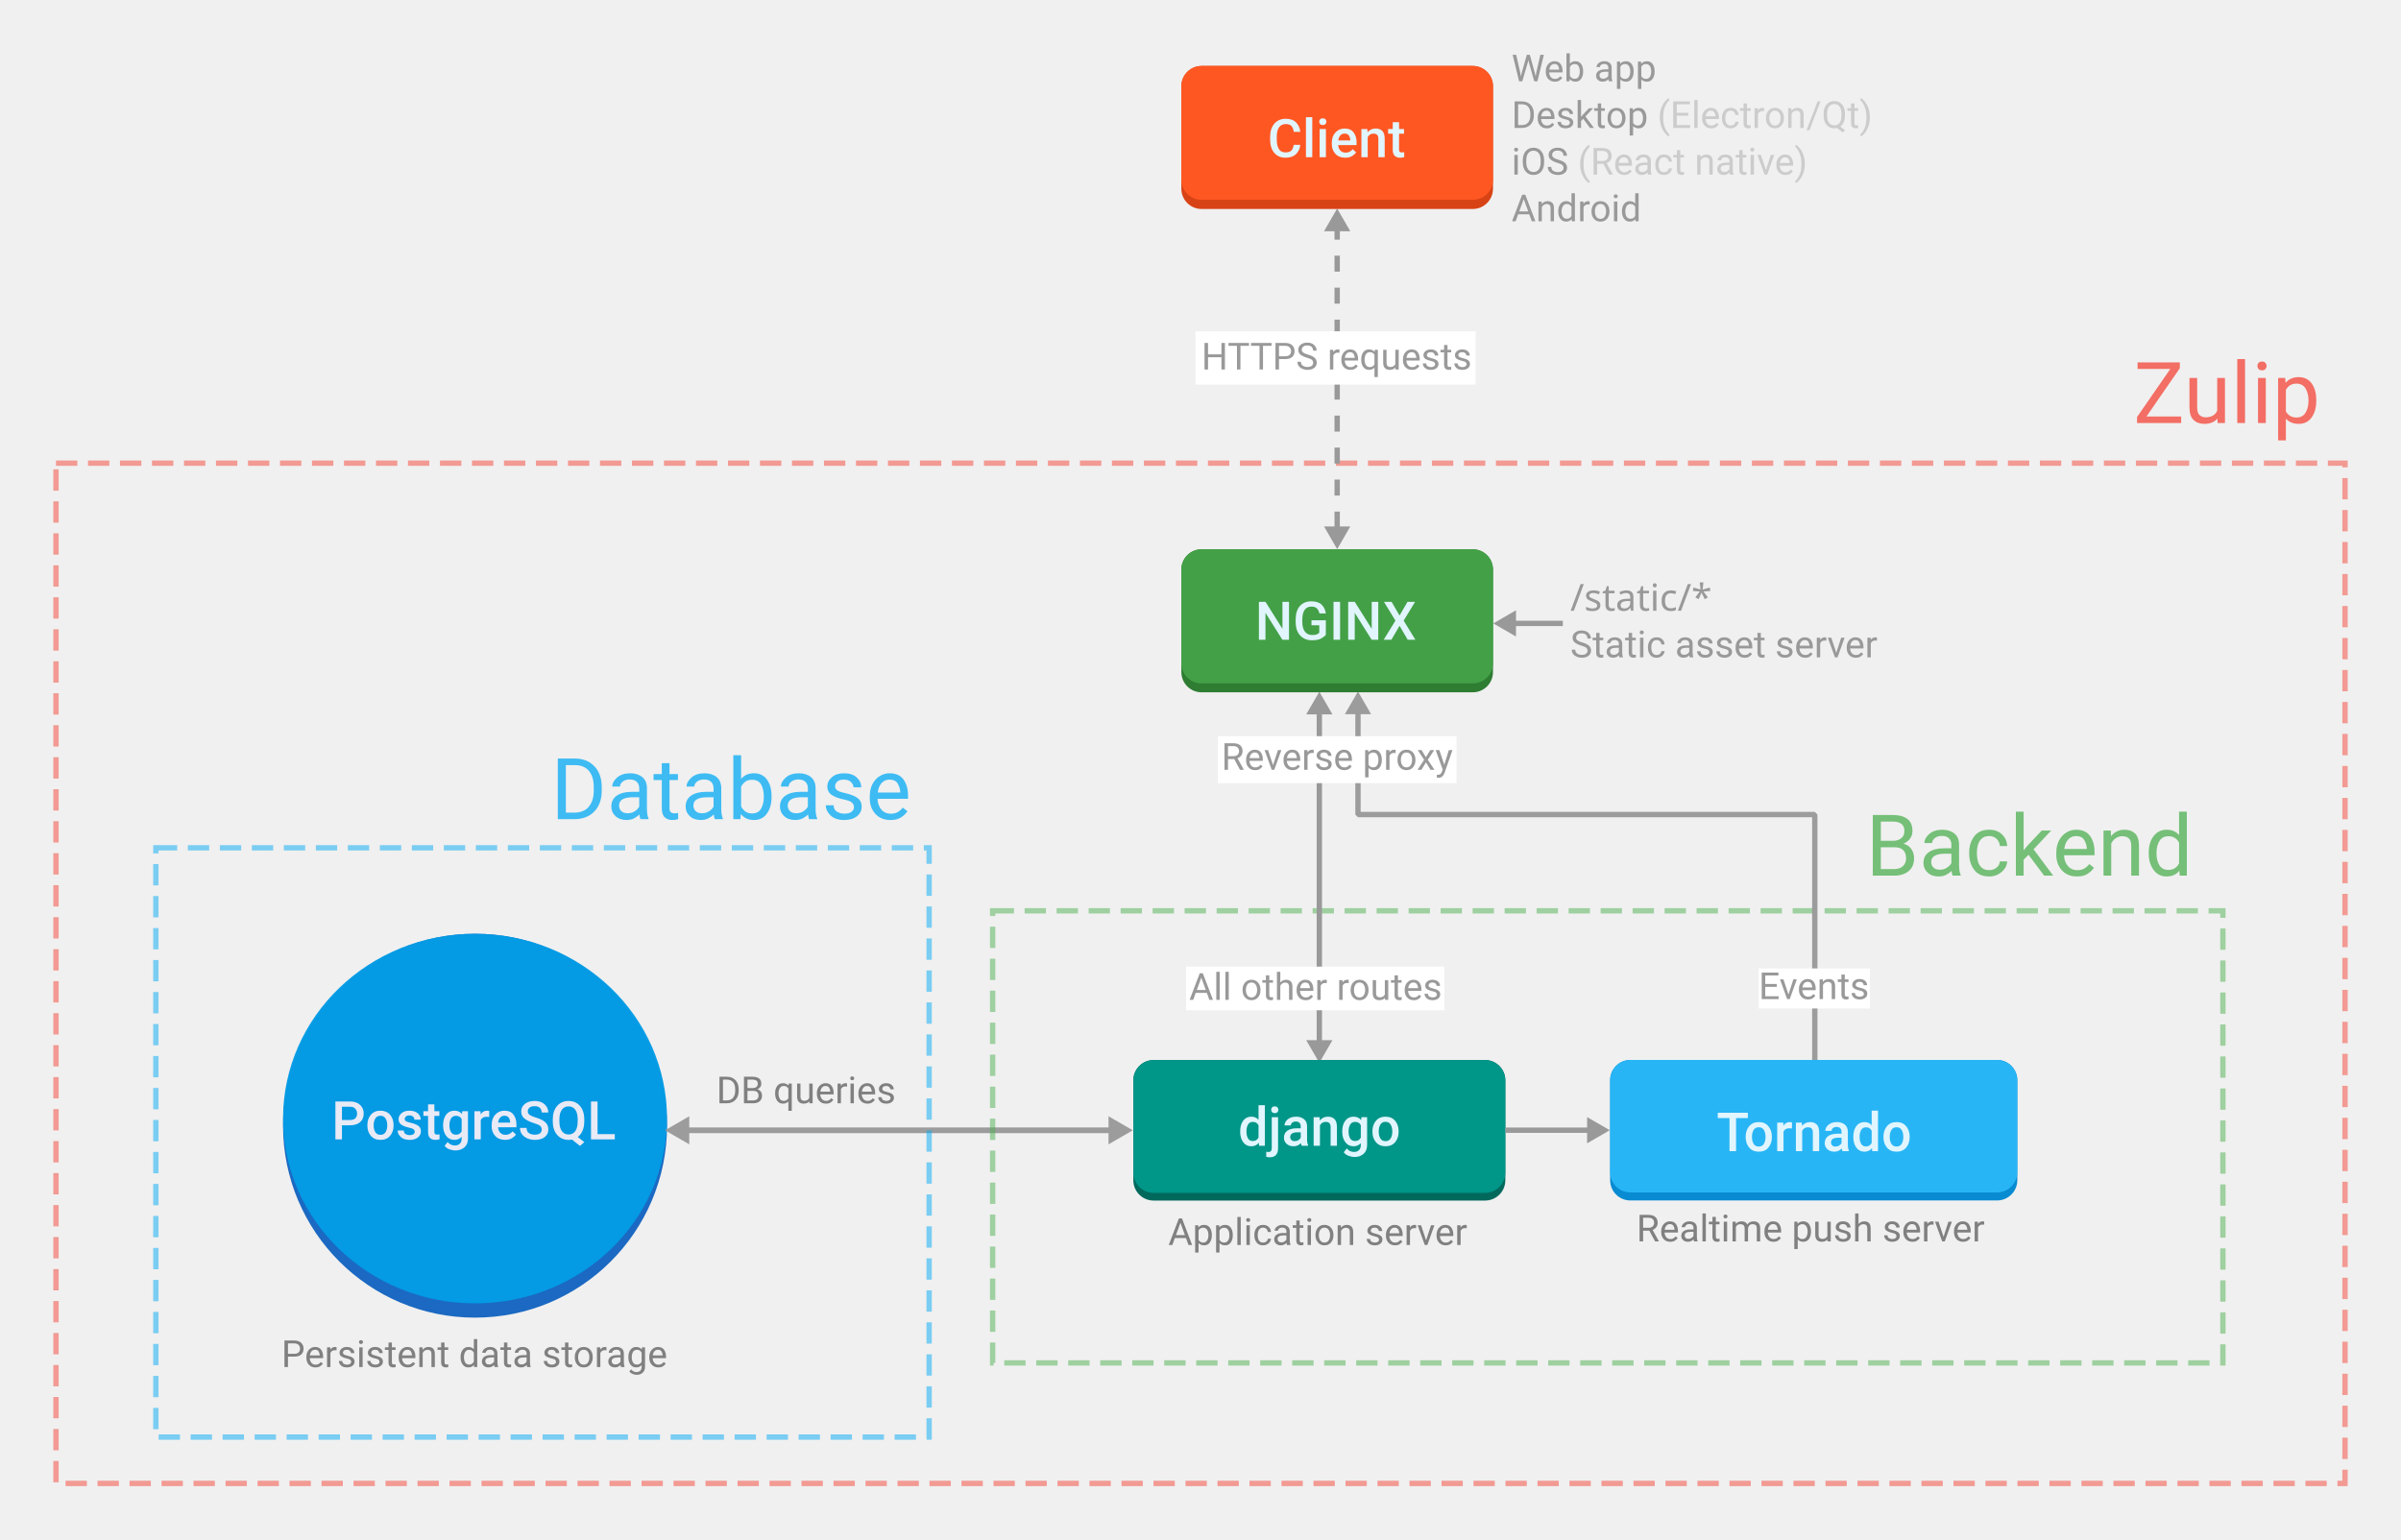
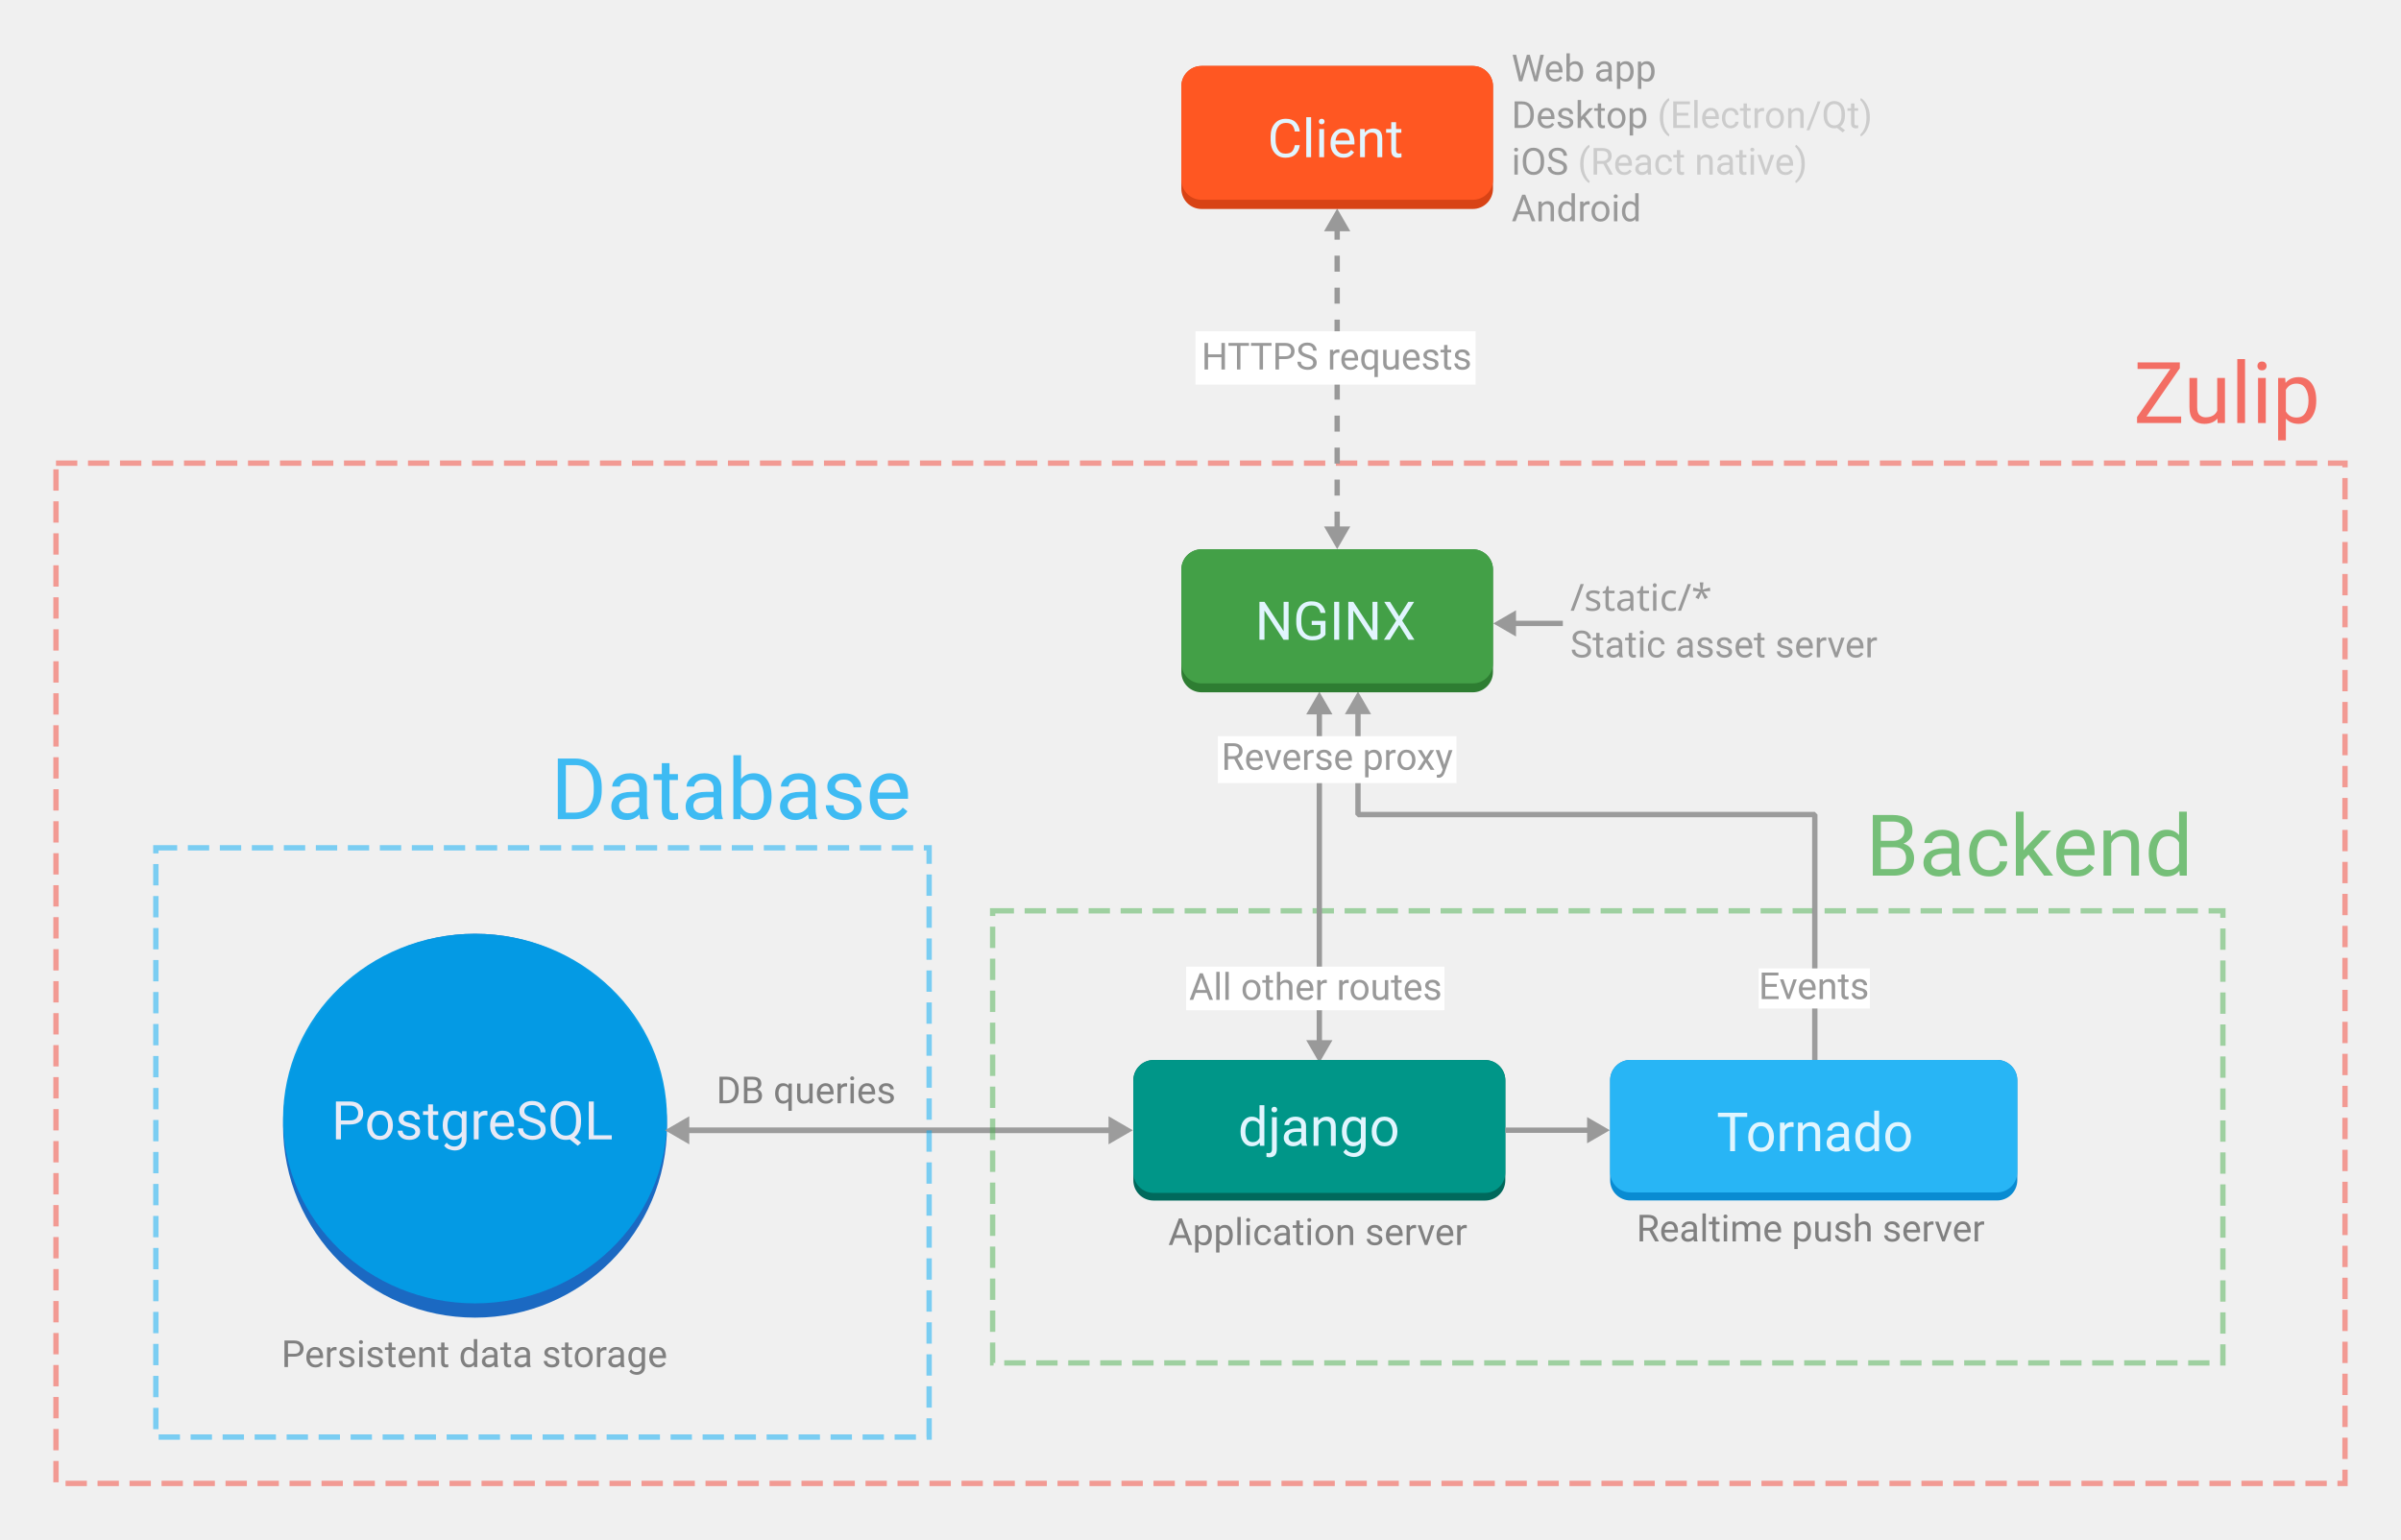
<svg xmlns="http://www.w3.org/2000/svg" width="2251.051" height="1443.706" id="svg4152" version="1.1" viewBox="0 0 2251.051 1443.706">
  <defs id="defs4154">
    <marker style="overflow:visible" id="marker6082" refX="0" refY="0" orient="auto">
      <path transform="scale(-0.4,-0.4)" style="fill:#000000;fill-opacity:1;fill-rule:evenodd;stroke:#000000;stroke-width:1pt;stroke-opacity:1" d="m 5.77,0 -8.65,5 0,-10 8.65,5 z" id="path6084" />
    </marker>
    <marker orient="auto" refY="0" refX="0" id="marker4933" style="overflow:visible">
      <path id="path4935" d="m 5.77,0 -8.65,5 0,-10 8.65,5 z" style="fill:#999999;fill-opacity:1;fill-rule:evenodd;stroke:#999999;stroke-width:1pt;stroke-opacity:1" transform="scale(0.4,0.4)" />
    </marker>
    <marker orient="auto" refY="0" refX="0" id="marker4815" style="overflow:visible">
      <path id="path4817" d="m 5.77,0 -8.65,5 0,-10 8.65,5 z" style="fill:#999999;fill-opacity:1;fill-rule:evenodd;stroke:#999999;stroke-width:1pt;stroke-opacity:1" transform="scale(-0.4,-0.4)" />
    </marker>
    <marker style="overflow:visible" id="marker17328" refX="0" refY="0" orient="auto">
      <path transform="scale(0.4,0.4)" style="fill:#999999;fill-opacity:1;fill-rule:evenodd;stroke:#999999;stroke-width:1pt;stroke-opacity:1" d="m 5.77,0 -8.65,5 0,-10 8.65,5 z" id="path17330" />
    </marker>
    <marker style="overflow:visible" id="marker17216" refX="0" refY="0" orient="auto">
      <path transform="scale(-0.4,-0.4)" style="fill:#999999;fill-opacity:1;fill-rule:evenodd;stroke:#999999;stroke-width:1pt;stroke-opacity:1" d="m 5.77,0 -8.65,5 0,-10 8.65,5 z" id="path17218" />
    </marker>
    <marker orient="auto" refY="0" refX="0" id="marker11972" style="overflow:visible">
      <path id="path11974" d="m 5.77,0 -8.65,5 0,-10 8.65,5 z" style="fill:#999999;fill-opacity:1;fill-rule:evenodd;stroke:#999999;stroke-width:1pt;stroke-opacity:1" transform="scale(0.4,0.4)" />
    </marker>
    <marker orient="auto" refY="0" refX="0" id="marker11866" style="overflow:visible">
      <path id="path11868" d="m 5.77,0 -8.65,5 0,-10 8.65,5 z" style="fill:#999999;fill-opacity:1;fill-rule:evenodd;stroke:#999999;stroke-width:1pt;stroke-opacity:1" transform="scale(-0.4,-0.4)" />
    </marker>
    <marker style="overflow:visible" id="marker6172" refX="0" refY="0" orient="auto">
      <path transform="scale(-0.4,-0.4)" style="fill:#999999;fill-opacity:1;fill-rule:evenodd;stroke:#999999;stroke-width:1pt;stroke-opacity:1" d="m 5.77,0 -8.65,5 0,-10 8.65,5 z" id="path6174" />
    </marker>
    <marker orient="auto" refY="0" refX="0" id="TriangleOutM" style="overflow:visible">
      <path id="path4364" d="m 5.77,0 -8.65,5 0,-10 8.65,5 z" style="fill:#999999;fill-opacity:1;fill-rule:evenodd;stroke:#999999;stroke-width:1pt;stroke-opacity:1" transform="scale(0.4,0.4)" />
    </marker>
    <marker orient="auto" refY="0" refX="0" id="marker5422" style="overflow:visible">
      <path id="path5424" d="m 5.77,0 -8.65,5 0,-10 8.65,5 z" style="fill:#999999;fill-opacity:1;fill-rule:evenodd;stroke:#999999;stroke-width:1pt;stroke-opacity:1" transform="scale(-0.4,-0.4)" />
    </marker>
    <marker orient="auto" refY="0" refX="0" id="TriangleOutL" style="overflow:visible">
      <path id="path4361" d="m 5.77,0 -8.65,5 0,-10 8.65,5 z" style="fill:#808080;fill-opacity:1;fill-rule:evenodd;stroke:#808080;stroke-width:1pt;stroke-opacity:1" transform="scale(0.8,0.8)" />
    </marker>
    <marker orient="auto" refY="0" refX="0" id="marker4642" style="overflow:visible">
      <path id="path4644" d="m 5.77,0 -8.65,5 0,-10 8.65,5 z" style="fill:#808080;fill-opacity:1;fill-rule:evenodd;stroke:#808080;stroke-width:1pt;stroke-opacity:1" transform="scale(-0.8,-0.8)" />
    </marker>
    <marker orient="auto" refY="0" refX="0" id="marker4590" style="overflow:visible">
      <path id="path4592" style="fill:#999999;fill-opacity:1;fill-rule:evenodd;stroke:#666666;stroke-width:0.625;stroke-linejoin:round;stroke-opacity:1" d="M 8.719,4.034 -2.207,0.016 8.719,-4.002 c -1.745,2.372 -1.735,5.617 -6e-7,8.035 z" transform="matrix(1.1,0,0,1.1,1.1,0)" />
    </marker>
    <marker orient="auto" refY="0" refX="0" id="marker4545" style="overflow:visible">
      <path id="path4237" style="fill:#999999;fill-opacity:1;fill-rule:evenodd;stroke:#666666;stroke-width:0.625;stroke-linejoin:round;stroke-opacity:1" d="M 8.719,4.034 -2.207,0.016 8.719,-4.002 c -1.745,2.372 -1.735,5.617 -6e-7,8.035 z" transform="matrix(1.1,0,0,1.1,1.1,0)" />
    </marker>
    <marker orient="auto" refY="0" refX="0" id="TriangleInM" style="overflow:visible">
      <path id="path4355" d="m 5.77,0 -8.65,5 0,-10 8.65,5 z" style="fill:#999999;fill-opacity:1;fill-rule:evenodd;stroke:#666666;stroke-width:1pt;stroke-opacity:1" transform="scale(-0.4,-0.4)" />
    </marker>
    <marker orient="auto" refY="0" refX="0" id="TriangleInL" style="overflow:visible">
      <path id="path4352" d="m 5.77,0 -8.65,5 0,-10 8.65,5 z" style="fill:#999999;fill-opacity:1;fill-rule:evenodd;stroke:#666666;stroke-width:1pt;stroke-opacity:1" transform="scale(-0.8,-0.8)" />
    </marker>
    <marker orient="auto" refY="0" refX="0" id="Arrow2Lstart" style="overflow:visible">
      <path id="path4743" style="fill:#999999;fill-opacity:1;fill-rule:evenodd;stroke:#666666;stroke-width:0.625;stroke-linejoin:round;stroke-opacity:1" d="M 8.719,4.034 -2.207,0.016 8.719,-4.002 c -1.745,2.372 -1.735,5.617 -6e-7,8.035 z" transform="matrix(1.1,0,0,1.1,1.1,0)" />
    </marker>
    <marker markerWidth="266.298" markerHeight="236.784" refX="129.591" refY="153.747" orient="auto" id="marker4704">
      <path d="M 266.298,224.458 -6.5290075e-6,236.784 122.474,-3.3464297e-6 Z" id="path4702" style="opacity:1;fill:#666666;fill-opacity:1;stroke:none;stroke-width:5;stroke-linejoin:miter;stroke-miterlimit:4;stroke-dasharray:none;stroke-dashoffset:0;stroke-opacity:1" />
    </marker>
  </defs>
  <g id="layer1" transform="translate(-454.9852,1729.061)" style="display:inline" />
  <g id="layer3" transform="translate(-454.9852,-1190.939)">
    <path d="" cx="1424.322" cy="2675.609" rx="180" ry="174.089" id="path11830" style="opacity:0.97;fill:#1976d2;fill-opacity:1;stroke:none;stroke-width:0;stroke-linecap:butt;stroke-linejoin:miter;stroke-miterlimit:4;stroke-dasharray:none;stroke-dashoffset:0;stroke-opacity:1" />
    <g id="g4416">
      <circle id="circle4409" style="opacity:0.97;fill:#1565c0;fill-opacity:1;stroke:none;stroke-width:0;stroke-linecap:butt;stroke-linejoin:miter;stroke-miterlimit:4;stroke-dasharray:none;stroke-dashoffset:0;stroke-opacity:1" cy="2246.667" cx="900.348" r="180" />
      <g id="g4411">
        <ellipse id="circle4402" style="opacity:0.97;fill:#039be5;fill-opacity:1;stroke:none;stroke-width:0;stroke-linecap:butt;stroke-linejoin:miter;stroke-miterlimit:4;stroke-dasharray:none;stroke-dashoffset:0;stroke-opacity:1" cy="2239.979" cx="900.348" rx="180" ry="173.313" />
        <text xml:space="preserve" style="font-style:normal;font-weight:normal;font-size:40px;line-height:125%;font-family:sans-serif;letter-spacing:0px;word-spacing:0px;fill:#000000;fill-opacity:1;stroke:none;stroke-width:1px;stroke-linecap:butt;stroke-linejoin:miter;stroke-opacity:1" x="765.802" y="2259.484" id="text11841">
-           <tspan id="tspan11843" x="765.802" y="2259.484" style="font-style:normal;font-variant:normal;font-weight:500;font-stretch:normal;font-size:50px;font-family:Roboto;-inkscape-font-specification:'Roboto Medium';fill:#e8eaf6">PostgreSQL</tspan>
+           <tspan id="tspan11843" x="765.802" y="2259.484" style="font-style:normal;font-variant:normal;font-weight:400;font-stretch:normal;font-size:50px;font-family:Roboto;-inkscape-font-specification:'Roboto Medium';fill:#e8eaf6">PostgreSQL</tspan>
        </text>
      </g>
    </g>
    <path style="opacity:0.97;fill:#999999;fill-rule:evenodd;stroke:#999999;stroke-width:5.341;stroke-linecap:butt;stroke-linejoin:miter;stroke-miterlimit:4;stroke-dasharray:none;stroke-opacity:1;marker-start:url(#marker11866);marker-end:url(#marker11972)" d="m 1093.628,2250.975 408.236,0" id="path11858" />
    <text id="text13376" y="1959.197" x="971.357" style="font-style:normal;font-weight:normal;font-size:40px;line-height:125%;font-family:sans-serif;letter-spacing:0px;word-spacing:0px;opacity:0.75;fill:#00bfa5;fill-opacity:1;stroke:none;stroke-width:1px;stroke-linecap:butt;stroke-linejoin:miter;stroke-opacity:1" xml:space="preserve">
      <tspan style="font-style:normal;font-variant:normal;font-weight:normal;font-stretch:normal;font-size:80px;font-family:Roboto;-inkscape-font-specification:Roboto;fill:#03a9f4" y="1959.197" x="971.357" id="tspan13378">Database</tspan>
    </text>
    <rect rx="0" ry="28.876" y="-933.952" x="601.108" height="552.629" width="724.99" id="rect13374" style="opacity:0.5;fill:none;fill-rule:evenodd;stroke:#03a9f4;stroke-width:5;stroke-linecap:butt;stroke-linejoin:miter;stroke-miterlimit:4;stroke-dasharray:20, 10;stroke-dashoffset:0;stroke-opacity:1" transform="translate(0,2920)" />
    <text xml:space="preserve" style="font-style:normal;font-weight:normal;font-size:40px;line-height:125%;font-family:sans-serif;letter-spacing:0px;word-spacing:0px;opacity:1;fill:#808080;fill-opacity:1;stroke:none;stroke-width:1px;stroke-linecap:butt;stroke-linejoin:miter;stroke-opacity:1" x="1126.621" y="2225.638" id="text14262">
      <tspan id="tspan14264" x="1126.621" y="2225.638" style="font-style:normal;font-variant:normal;font-weight:normal;font-stretch:normal;font-size:35px;font-family:Roboto;-inkscape-font-specification:Roboto;fill:#808080">DB queries</tspan>
    </text>
    <text id="text14858" y="2473.017" x="718.785" style="font-style:normal;font-weight:normal;font-size:40px;line-height:125%;font-family:sans-serif;letter-spacing:0px;word-spacing:0px;opacity:1;fill:#808080;fill-opacity:1;stroke:none;stroke-width:1px;stroke-linecap:butt;stroke-linejoin:miter;stroke-opacity:1" xml:space="preserve">
      <tspan style="font-style:normal;font-variant:normal;font-weight:normal;font-stretch:normal;font-size:35px;font-family:Roboto;-inkscape-font-specification:Roboto;fill:#808080" y="2473.017" x="718.785" id="tspan14860">Persistent data storage</tspan>
    </text>
    <rect style="opacity:0.5;fill:none;fill-rule:evenodd;stroke:#f44336;stroke-width:5;stroke-linecap:butt;stroke-linejoin:miter;stroke-miterlimit:4;stroke-dasharray:20, 10;stroke-dashoffset:0;stroke-opacity:1" id="rect18855" width="2146.051" height="956.84" x="507.485" y="1625.305" ry="28.876" rx="0" />
  </g>
  <g id="layer2" style="opacity:1" transform="translate(-454.9852,1729.061)">
    <text xml:space="preserve" style="font-style:normal;font-weight:normal;font-size:40px;line-height:125%;font-family:sans-serif;letter-spacing:0px;word-spacing:0px;opacity:0.75;fill:#00bfa5;fill-opacity:1;stroke:none;stroke-width:1px;stroke-linecap:butt;stroke-linejoin:miter;stroke-opacity:1" x="2204.216" y="-907.858" id="text4163">
      <tspan id="tspan4165" x="2204.216" y="-907.858" style="font-style:normal;font-variant:normal;font-weight:normal;font-stretch:normal;font-size:80px;font-family:Roboto;-inkscape-font-specification:Roboto;opacity:0.5;fill:#4caf50">Backend</tspan>
    </text>
    <rect style="opacity:0.5;fill:none;fill-rule:evenodd;stroke:#4caf50;stroke-width:5;stroke-linecap:butt;stroke-linejoin:miter;stroke-miterlimit:4;stroke-dasharray:20, 10;stroke-dashoffset:0;stroke-opacity:1" id="rect3349" width="1153.432" height="424.007" x="1385.633" y="-874.867" ry="28.876" rx="0" />
    <path style="opacity:1;fill:#999999;fill-rule:evenodd;stroke:#999999;stroke-width:5;stroke-linecap:butt;stroke-linejoin:miter;stroke-miterlimit:4;stroke-dasharray:none;stroke-opacity:1;marker-start:url(#marker5422);marker-end:url(#TriangleOutM)" d="m 1691.922,-1066.163 0,319.685" id="path4199" />
    <path style="opacity:0.97;fill:none;fill-rule:evenodd;stroke:#999999;stroke-width:5;stroke-linecap:butt;stroke-linejoin:miter;stroke-miterlimit:0;stroke-dasharray:none;stroke-opacity:1;marker-start:url(#marker6172)" d="m 1728.155,-1066.343 0,101.197 428.288,0 0,230.292" id="path4201" />
    <text xml:space="preserve" style="font-style:normal;font-weight:normal;font-size:40px;line-height:125%;font-family:sans-serif;letter-spacing:0px;word-spacing:0px;fill:#000000;fill-opacity:1;stroke:none;stroke-width:1px;stroke-linecap:butt;stroke-linejoin:miter;stroke-opacity:1" x="2043.539" y="-1279.38" id="text11796">
      <tspan id="tspan11798" x="2043.539" y="-1279.38" />
    </text>
    <text xml:space="preserve" style="font-style:normal;font-weight:normal;font-size:40px;line-height:125%;font-family:sans-serif;letter-spacing:0px;word-spacing:0px;fill:#000000;fill-opacity:1;stroke:none;stroke-width:1px;stroke-linecap:butt;stroke-linejoin:miter;stroke-opacity:1" x="1563.333" y="-240" id="text13380">
      <tspan id="tspan13382" x="1563.333" y="-240" />
    </text>
    <text xml:space="preserve" style="font-style:normal;font-weight:normal;font-size:40px;line-height:125%;font-family:sans-serif;letter-spacing:0px;word-spacing:0px;fill:#999999;fill-opacity:1;stroke:none;stroke-width:1px;stroke-linecap:butt;stroke-linejoin:miter;stroke-opacity:1" x="1927.191" y="-1156.293" id="text13664">
      <tspan x="1927.191" y="-1156.293" style="font-style:normal;font-variant:normal;font-weight:normal;font-stretch:normal;font-size:35px;font-family:'Roboto Mono for Powerline';-inkscape-font-specification:'Roboto Mono for Powerline';text-align:start;text-anchor:start;fill:#999999" id="tspan13668">/static/*</tspan>
      <tspan x="1927.191" y="-1112.543" style="font-style:normal;font-variant:normal;font-weight:normal;font-stretch:normal;font-size:35px;font-family:Roboto;-inkscape-font-specification:Roboto;text-align:start;text-anchor:start;fill:#999999" id="tspan4805">Static asset server</tspan>
    </text>
    <text xml:space="preserve" style="font-style:normal;font-weight:normal;font-size:40px;line-height:125%;font-family:sans-serif;letter-spacing:0px;word-spacing:0px;fill:#808080;fill-opacity:1;stroke:none;stroke-width:1px;stroke-linecap:butt;stroke-linejoin:miter;stroke-opacity:1" x="1989.285" y="-564.814" id="text13660">
      <tspan id="tspan13662" x="1989.285" y="-564.814" style="font-style:normal;font-variant:normal;font-weight:normal;font-stretch:normal;font-size:35px;font-family:Roboto;-inkscape-font-specification:Roboto;fill:#808080">Realtime push server</tspan>
    </text>
    <flowRoot xml:space="preserve" id="flowRoot13698" style="font-style:normal;font-weight:normal;font-size:40px;line-height:125%;font-family:sans-serif;letter-spacing:0px;word-spacing:0px;fill:#000000;fill-opacity:1;stroke:none;stroke-width:1px;stroke-linecap:butt;stroke-linejoin:miter;stroke-opacity:1">
      <flowRegion id="flowRegion13700">
        <rect id="rect13702" width="269.879" height="60.104" x="1919.795" y="1750.222" />
      </flowRegion>
      <flowPara id="flowPara13704" />
    </flowRoot>
    <text id="text14258" y="-561.481" x="1550.264" style="font-style:normal;font-weight:normal;font-size:40px;line-height:125%;font-family:sans-serif;letter-spacing:0px;word-spacing:0px;fill:#808080;fill-opacity:1;stroke:none;stroke-width:1px;stroke-linecap:butt;stroke-linejoin:miter;stroke-opacity:1" xml:space="preserve">
      <tspan style="font-style:normal;font-variant:normal;font-weight:normal;font-stretch:normal;font-size:35px;font-family:Roboto;-inkscape-font-specification:Roboto;fill:#808080" y="-561.481" x="1550.264" id="tspan14260">Application server</tspan>
    </text>
    <path style="fill:#999999;fill-rule:evenodd;stroke:#999999;stroke-width:5;stroke-linecap:butt;stroke-linejoin:miter;stroke-miterlimit:4;stroke-dasharray:15, 15;stroke-dashoffset:0;stroke-opacity:1;marker-start:url(#marker17216);marker-end:url(#marker17328)" d="m 1708.648,-1519.286 0,291.051" id="path17208" />
    <text xml:space="preserve" style="font-style:normal;font-weight:normal;font-size:40px;line-height:125%;font-family:sans-serif;letter-spacing:0px;word-spacing:0px;fill:#808080;fill-opacity:1;stroke:none;stroke-width:1px;stroke-linecap:butt;stroke-linejoin:miter;stroke-opacity:1" x="1872.122" y="-1652.811" id="text18835">
      <tspan x="1872.122" y="-1652.811" style="font-style:normal;font-variant:normal;font-weight:normal;font-stretch:normal;font-size:35px;font-family:Roboto;-inkscape-font-specification:Roboto;text-align:start;text-anchor:start;fill:#999999" id="tspan18837">Web app</tspan>
      <tspan x="1872.122" y="-1609.061" style="font-style:normal;font-variant:normal;font-weight:normal;font-stretch:normal;font-size:35px;font-family:Roboto;-inkscape-font-specification:Roboto;text-align:start;text-anchor:start;fill:#999999" id="tspan6674">Desktop <tspan style="fill:#cccccc" id="tspan6680">(Electron/Qt)</tspan>
      </tspan>
      <tspan x="1872.122" y="-1565.311" style="font-style:normal;font-variant:normal;font-weight:normal;font-stretch:normal;font-size:35px;font-family:Roboto;-inkscape-font-specification:Roboto;text-align:start;text-anchor:start;fill:#999999" id="tspan6676">iOS <tspan style="fill:#cccccc" id="tspan6682">(React native)</tspan>
      </tspan>
      <tspan x="1872.122" y="-1521.561" style="font-style:normal;font-variant:normal;font-weight:normal;font-stretch:normal;font-size:35px;font-family:Roboto;-inkscape-font-specification:Roboto;text-align:start;text-anchor:start;fill:#999999" id="tspan6678">Android</tspan>
    </text>
    <text id="text18857" y="-1332.333" x="2455.16" style="font-style:normal;font-weight:normal;font-size:40px;line-height:125%;font-family:sans-serif;letter-spacing:0px;word-spacing:0px;opacity:0.75;fill:#00bfa5;fill-opacity:1;stroke:none;stroke-width:1px;stroke-linecap:butt;stroke-linejoin:miter;stroke-opacity:1" xml:space="preserve">
      <tspan style="font-style:normal;font-variant:normal;font-weight:normal;font-stretch:normal;font-size:80px;font-family:Roboto;-inkscape-font-specification:Roboto;opacity:0.559;fill:#f44336" y="-1332.333" x="2455.16" id="tspan18859">Zulip</tspan>
    </text>
    <g id="g4368">
      <g style="fill:#2e7d32" id="g4167" transform="translate(1218.387,-1664.642)">
        <g style="fill:#2e7d32" transform="translate(-32.99832,-2.357023)" id="g4175">
          <g style="fill:#2e7d32" transform="translate(23.57023,-68.35366)" id="g4180">
            <rect ry="18.969" y="521.431" x="353.599" height="134.141" width="292.18" id="rect4169" style="opacity:1;fill:#2e7d32;fill-opacity:1;stroke:#00bfa5;stroke-width:0;stroke-linecap:butt;stroke-linejoin:miter;stroke-miterlimit:4;stroke-dasharray:none;stroke-dashoffset:0;stroke-opacity:1" />
            <text id="text4171" y="606.275" x="422.675" style="font-style:normal;font-weight:normal;font-size:40px;line-height:125%;font-family:sans-serif;letter-spacing:0px;word-spacing:0px;fill:#2e7d32;fill-opacity:1;stroke:none;stroke-width:1px;stroke-linecap:butt;stroke-linejoin:miter;stroke-opacity:1" xml:space="preserve">
-               <tspan style="font-style:normal;font-variant:normal;font-weight:500;font-stretch:normal;font-size:50px;font-family:Roboto;-inkscape-font-specification:'Roboto Medium';fill:#2e7d32" y="606.275" x="422.675" id="tspan4173">NGINX</tspan>
+               <tspan style="font-style:normal;font-variant:normal;font-weight:400;font-stretch:normal;font-size:50px;font-family:Roboto;-inkscape-font-specification:'Roboto Medium';fill:#2e7d32" y="606.275" x="422.675" id="tspan4173">NGINX</tspan>
            </text>
          </g>
        </g>
      </g>
      <g transform="translate(1218.387,-1664.642)" id="g19395">
        <g id="g19397" transform="translate(-32.99832,-2.357023)">
          <g id="g19399" transform="translate(23.57023,-68.35366)">
            <rect style="opacity:1;fill:#43a047;fill-opacity:1;stroke:#00bfa5;stroke-width:0;stroke-linecap:butt;stroke-linejoin:miter;stroke-miterlimit:4;stroke-dasharray:none;stroke-dashoffset:0;stroke-opacity:1" id="rect19401" width="292.18" height="125.782" x="353.599" y="521.431" ry="18.969" />
            <text xml:space="preserve" style="font-style:normal;font-weight:normal;font-size:40px;line-height:125%;font-family:sans-serif;letter-spacing:0px;word-spacing:0px;fill:#000000;fill-opacity:1;stroke:none;stroke-width:1px;stroke-linecap:butt;stroke-linejoin:miter;stroke-opacity:1" x="422.675" y="606.275" id="text19403">
-               <tspan id="tspan19405" x="422.675" y="606.275" style="font-style:normal;font-variant:normal;font-weight:500;font-stretch:normal;font-size:50px;font-family:Roboto;-inkscape-font-specification:'Roboto Medium';fill:#e1f5fe">NGINX</tspan>
+               <tspan id="tspan19405" x="422.675" y="606.275" style="font-style:normal;font-variant:normal;font-weight:400;font-stretch:normal;font-size:50px;font-family:Roboto;-inkscape-font-specification:'Roboto Medium';fill:#e1f5fe">NGINX</tspan>
            </text>
          </g>
        </g>
      </g>
    </g>
    <g id="g4382" transform="translate(0,0.0908234)">
      <g style="fill:#00695c" transform="translate(1185.162,-1258.796)" id="g12160">
        <rect style="opacity:1;fill:#00695c;fill-opacity:1;stroke:#00bfa5;stroke-width:0;stroke-linecap:butt;stroke-linejoin:miter;stroke-miterlimit:4;stroke-dasharray:none;stroke-dashoffset:0;stroke-opacity:1" id="rect12144" width="348.749" height="131.784" x="332.385" y="523.788" ry="18.969" />
        <text xml:space="preserve" style="font-style:normal;font-weight:normal;font-size:40px;line-height:125%;font-family:sans-serif;letter-spacing:0px;word-spacing:0px;fill:#00695c;fill-opacity:1;stroke:none;stroke-width:1px;stroke-linecap:butt;stroke-linejoin:miter;stroke-opacity:1" x="430.588" y="603.096" id="text12146">
-           <tspan id="tspan12148" x="430.588" y="603.096" style="font-style:normal;font-variant:normal;font-weight:500;font-stretch:normal;font-size:50px;font-family:Roboto;-inkscape-font-specification:'Roboto Medium';fill:#00695c">django</tspan>
+           <tspan id="tspan12148" x="430.588" y="603.096" style="font-style:normal;font-variant:normal;font-weight:400;font-stretch:normal;font-size:50px;font-family:Roboto;-inkscape-font-specification:'Roboto Medium';fill:#00695c">django</tspan>
        </text>
      </g>
      <g id="g19407" transform="matrix(1,0,0,1.013601,1185.162,-1265.92)">
        <rect ry="18.969" y="523.788" x="332.385" height="122.918" width="348.749" id="rect19409" style="opacity:1;fill:#009688;fill-opacity:1;stroke:#00bfa5;stroke-width:0;stroke-linecap:butt;stroke-linejoin:miter;stroke-miterlimit:4;stroke-dasharray:none;stroke-dashoffset:0;stroke-opacity:1" />
        <text id="text19411" y="603.096" x="430.588" style="font-style:normal;font-weight:normal;font-size:40px;line-height:125%;font-family:sans-serif;letter-spacing:0px;word-spacing:0px;fill:#000000;fill-opacity:1;stroke:none;stroke-width:1px;stroke-linecap:butt;stroke-linejoin:miter;stroke-opacity:1" xml:space="preserve">
-           <tspan style="font-style:normal;font-variant:normal;font-weight:500;font-stretch:normal;font-size:50px;font-family:Roboto;-inkscape-font-specification:'Roboto Medium';fill:#e1f5fe" y="603.096" x="430.588" id="tspan19413">django</tspan>
+           <tspan style="font-style:normal;font-variant:normal;font-weight:400;font-stretch:normal;font-size:50px;font-family:Roboto;-inkscape-font-specification:'Roboto Medium';fill:#e1f5fe" y="603.096" x="430.588" id="tspan19413">django</tspan>
        </text>
      </g>
    </g>
    <g id="g4392">
      <g style="fill:#0288d1" id="g12165" transform="translate(1648.672,-1258.796)">
        <rect ry="18.969" y="523.788" x="315.886" height="131.784" width="381.747" id="rect12167" style="opacity:0.97;fill:#0288d1;fill-opacity:1;stroke:#00bfa5;stroke-width:0;stroke-linecap:butt;stroke-linejoin:miter;stroke-miterlimit:4;stroke-dasharray:none;stroke-dashoffset:0;stroke-opacity:1" />
        <text id="text12169" y="608.186" x="415.72" style="font-style:normal;font-weight:normal;font-size:40px;line-height:125%;font-family:sans-serif;letter-spacing:0px;word-spacing:0px;fill:#0288d1;fill-opacity:1;stroke:none;stroke-width:1px;stroke-linecap:butt;stroke-linejoin:miter;stroke-opacity:1" xml:space="preserve">
-           <tspan style="font-style:normal;font-variant:normal;font-weight:500;font-stretch:normal;font-size:50px;font-family:Roboto;-inkscape-font-specification:'Roboto Medium';fill:#0288d1" y="608.186" x="415.72" id="tspan12171">Tornado</tspan>
+           <tspan style="font-style:normal;font-variant:normal;font-weight:400;font-stretch:normal;font-size:50px;font-family:Roboto;-inkscape-font-specification:'Roboto Medium';fill:#0288d1" y="608.186" x="415.72" id="tspan12171">Tornado</tspan>
        </text>
      </g>
      <g transform="matrix(1,0,0,1.013601,1648.672,-1265.92)" id="g19415">
        <rect style="opacity:0.97;fill:#29b6f6;fill-opacity:1;stroke:#00bfa5;stroke-width:0;stroke-linecap:butt;stroke-linejoin:miter;stroke-miterlimit:4;stroke-dasharray:none;stroke-dashoffset:0;stroke-opacity:1" id="rect19417" width="381.747" height="122.589" x="315.886" y="523.788" ry="18.969" />
        <text xml:space="preserve" style="font-style:normal;font-weight:normal;font-size:40px;line-height:125%;font-family:sans-serif;letter-spacing:0px;word-spacing:0px;fill:#000000;fill-opacity:1;stroke:none;stroke-width:1px;stroke-linecap:butt;stroke-linejoin:miter;stroke-opacity:1" x="415.72" y="608.186" id="text19419">
-           <tspan id="tspan19421" x="415.72" y="608.186" style="font-style:normal;font-variant:normal;font-weight:500;font-stretch:normal;font-size:50px;font-family:Roboto;-inkscape-font-specification:'Roboto Medium';fill:#e1f5fe">Tornado</tspan>
+           <tspan id="tspan19421" x="415.72" y="608.186" style="font-style:normal;font-variant:normal;font-weight:400;font-stretch:normal;font-size:50px;font-family:Roboto;-inkscape-font-specification:'Roboto Medium';fill:#e1f5fe">Tornado</tspan>
        </text>
      </g>
    </g>
    <g id="g4669" transform="translate(-0.4179599,-2.6501464e-6)">
      <rect ry="0" y="-820.848" x="2104.255" height="37.583" width="104.279" id="rect4667" style="opacity:1;fill:#ffffff;fill-rule:evenodd;stroke:#000000;stroke-width:0;stroke-linecap:butt;stroke-linejoin:miter;stroke-miterlimit:4;stroke-dasharray:none;stroke-opacity:1" />
      <text id="text4423" y="-792.064" x="2104.222" style="font-style:normal;font-weight:normal;font-size:40px;line-height:125%;font-family:sans-serif;letter-spacing:0px;word-spacing:0px;fill:#999999;fill-opacity:1;stroke:none;stroke-width:1px;stroke-linecap:butt;stroke-linejoin:miter;stroke-opacity:1" xml:space="preserve">
        <tspan style="font-style:normal;font-variant:normal;font-weight:normal;font-stretch:normal;font-size:35px;font-family:Roboto;-inkscape-font-specification:Roboto;fill:#999999" y="-792.064" x="2104.222" id="tspan4425">Events</tspan>
      </text>
    </g>
    <g id="g4689" transform="translate(-2.484358,0)">
      <rect y="-1038.638" x="1599.27" height="44.036" width="223.725" id="rect4687" style="opacity:1;fill:#ffffff;fill-rule:evenodd;stroke:#000000;stroke-width:0;stroke-linecap:butt;stroke-linejoin:miter;stroke-miterlimit:4;stroke-dasharray:none;stroke-opacity:1" />
      <text xml:space="preserve" style="font-style:normal;font-weight:normal;font-size:40px;line-height:125%;font-family:sans-serif;letter-spacing:0px;word-spacing:0px;fill:#999999;fill-opacity:1;stroke:none;stroke-width:1px;stroke-linecap:butt;stroke-linejoin:miter;stroke-opacity:1" x="1602.588" y="-1007.136" id="text4683">
        <tspan x="1602.588" y="-1007.136" style="font-style:normal;font-variant:normal;font-weight:normal;font-stretch:normal;font-size:35px;font-family:Roboto;-inkscape-font-specification:Roboto;text-align:start;text-anchor:start;fill:#999999" id="tspan4685">Reverse proxy</tspan>
      </text>
    </g>
    <path style="fill:#999999;fill-rule:evenodd;stroke:#999999;stroke-width:5;stroke-linecap:butt;stroke-linejoin:miter;stroke-miterlimit:4;stroke-dasharray:none;stroke-opacity:1;marker-start:url(#marker4815)" d="m 1869.227,-1144.406 50.998,0" id="path4807" />
    <g transform="translate(0,-2920)" id="g4676">
      <rect y="2097.495" x="1567.034" height="40.897" width="242.172" id="rect4674" style="opacity:1;fill:#ffffff;fill-rule:evenodd;stroke:#000000;stroke-width:0;stroke-linecap:butt;stroke-linejoin:miter;stroke-miterlimit:4;stroke-dasharray:none;stroke-opacity:1" />
      <text id="text11850" y="2128.62" x="1569.817" style="font-style:normal;font-weight:normal;font-size:40px;line-height:125%;font-family:sans-serif;letter-spacing:0px;word-spacing:0px;fill:#999999;fill-opacity:1;stroke:none;stroke-width:1px;stroke-linecap:butt;stroke-linejoin:miter;stroke-opacity:1" xml:space="preserve">
        <tspan style="font-style:normal;font-variant:normal;font-weight:normal;font-stretch:normal;font-size:35px;font-family:Roboto;-inkscape-font-specification:Roboto;fill:#999999" y="2128.62" x="1569.817" id="tspan11852">All other routes</tspan>
      </text>
    </g>
    <path style="fill:#999999;fill-rule:evenodd;stroke:#999999;stroke-width:5;stroke-linecap:butt;stroke-linejoin:miter;stroke-miterlimit:4;stroke-dasharray:none;stroke-opacity:1;marker-end:url(#marker4933)" d="m 1866.395,-669.116 83.665,0" id="path6074" />
  </g>
  <g id="layer4" transform="translate(-454.9852,-1190.939)">
    <g style="opacity:1;fill:#d84315" id="g16939" transform="translate(1487.532,792.7701)">
      <g transform="translate(-32.99832,-2.357023)" id="g16941" style="fill:#d84315">
        <g transform="translate(23.57023,-68.35366)" id="g16943" style="fill:#d84315">
          <g id="g16957" transform="translate(-257.4629,10.03102)" style="fill:#d84315">
            <text xml:space="preserve" style="font-style:normal;font-weight:normal;font-size:40px;line-height:125%;font-family:sans-serif;letter-spacing:0px;word-spacing:0px;fill:#d84315;fill-opacity:1;stroke:none;stroke-width:1px;stroke-linecap:butt;stroke-linejoin:miter;stroke-opacity:1" x="422.675" y="606.275" id="text16947">
-               <tspan id="tspan16949" x="422.675" y="606.275" style="font-style:normal;font-variant:normal;font-weight:500;font-stretch:normal;font-size:50px;font-family:Roboto;-inkscape-font-specification:'Roboto Medium';fill:#d84315">Client</tspan>
+               <tspan id="tspan16949" x="422.675" y="606.275" style="font-style:normal;font-variant:normal;font-weight:400;font-stretch:normal;font-size:50px;font-family:Roboto;-inkscape-font-specification:'Roboto Medium';fill:#d84315">Client</tspan>
            </text>
          </g>
        </g>
      </g>
    </g>
    <g id="g4361">
      <rect ry="18.969" y="520.699" x="341.917" height="134.141" width="292.18" id="rect16945" style="opacity:1;fill:#d84315;fill-opacity:1;stroke:#00bfa5;stroke-width:0;stroke-linecap:butt;stroke-linejoin:miter;stroke-miterlimit:4;stroke-dasharray:none;stroke-dashoffset:0;stroke-opacity:1" transform="translate(1220.641,732.0904)" />
      <g transform="translate(1220.641,732.0904)" id="g19387">
        <rect ry="18.969" y="520.699" x="341.917" height="125.52" width="292.18" id="rect19389" style="opacity:1;fill:#ff5722;fill-opacity:1;stroke:#00bfa5;stroke-width:0;stroke-linecap:butt;stroke-linejoin:miter;stroke-miterlimit:4;stroke-dasharray:none;stroke-dashoffset:0;stroke-opacity:1" />
        <text id="text19391" y="606.275" x="422.675" style="font-style:normal;font-weight:normal;font-size:40px;line-height:125%;font-family:sans-serif;letter-spacing:0px;word-spacing:0px;fill:#000000;fill-opacity:1;stroke:none;stroke-width:1px;stroke-linecap:butt;stroke-linejoin:miter;stroke-opacity:1" xml:space="preserve">
-           <tspan style="font-style:normal;font-variant:normal;font-weight:500;font-stretch:normal;font-size:50px;font-family:Roboto;-inkscape-font-specification:'Roboto Medium';fill:#e1f5fe" y="606.275" x="422.675" id="tspan19393">Client</tspan>
+           <tspan style="font-style:normal;font-variant:normal;font-weight:400;font-stretch:normal;font-size:50px;font-family:Roboto;-inkscape-font-specification:'Roboto Medium';fill:#e1f5fe" y="606.275" x="422.675" id="tspan19393">Client</tspan>
        </text>
      </g>
    </g>
    <g id="g4800" transform="translate(0,4.137584)">
      <g id="g6069">
        <rect style="opacity:1;fill:#ffffff;fill-rule:evenodd;stroke:#000000;stroke-width:0;stroke-linecap:butt;stroke-linejoin:miter;stroke-miterlimit:4;stroke-dasharray:none;stroke-opacity:1" id="rect4694" width="262.622" height="50.023" x="1575.85" y="1497.486" />
        <text transform="translate(0,2920)" id="text18587" y="-1386.675" x="1581.397" style="font-style:normal;font-weight:normal;font-size:40px;line-height:125%;font-family:sans-serif;letter-spacing:0px;word-spacing:0px;opacity:1;fill:#808080;fill-opacity:1;stroke:none;stroke-width:1px;stroke-linecap:butt;stroke-linejoin:miter;stroke-opacity:1" xml:space="preserve">
          <tspan style="font-style:normal;font-variant:normal;font-weight:normal;font-stretch:normal;font-size:35px;font-family:Roboto;-inkscape-font-specification:Roboto;text-align:start;text-anchor:start;fill:#999999" y="-1386.675" x="1581.397" id="tspan18839">HTTPS requests</tspan>
        </text>
      </g>
    </g>
  </g>
</svg>
